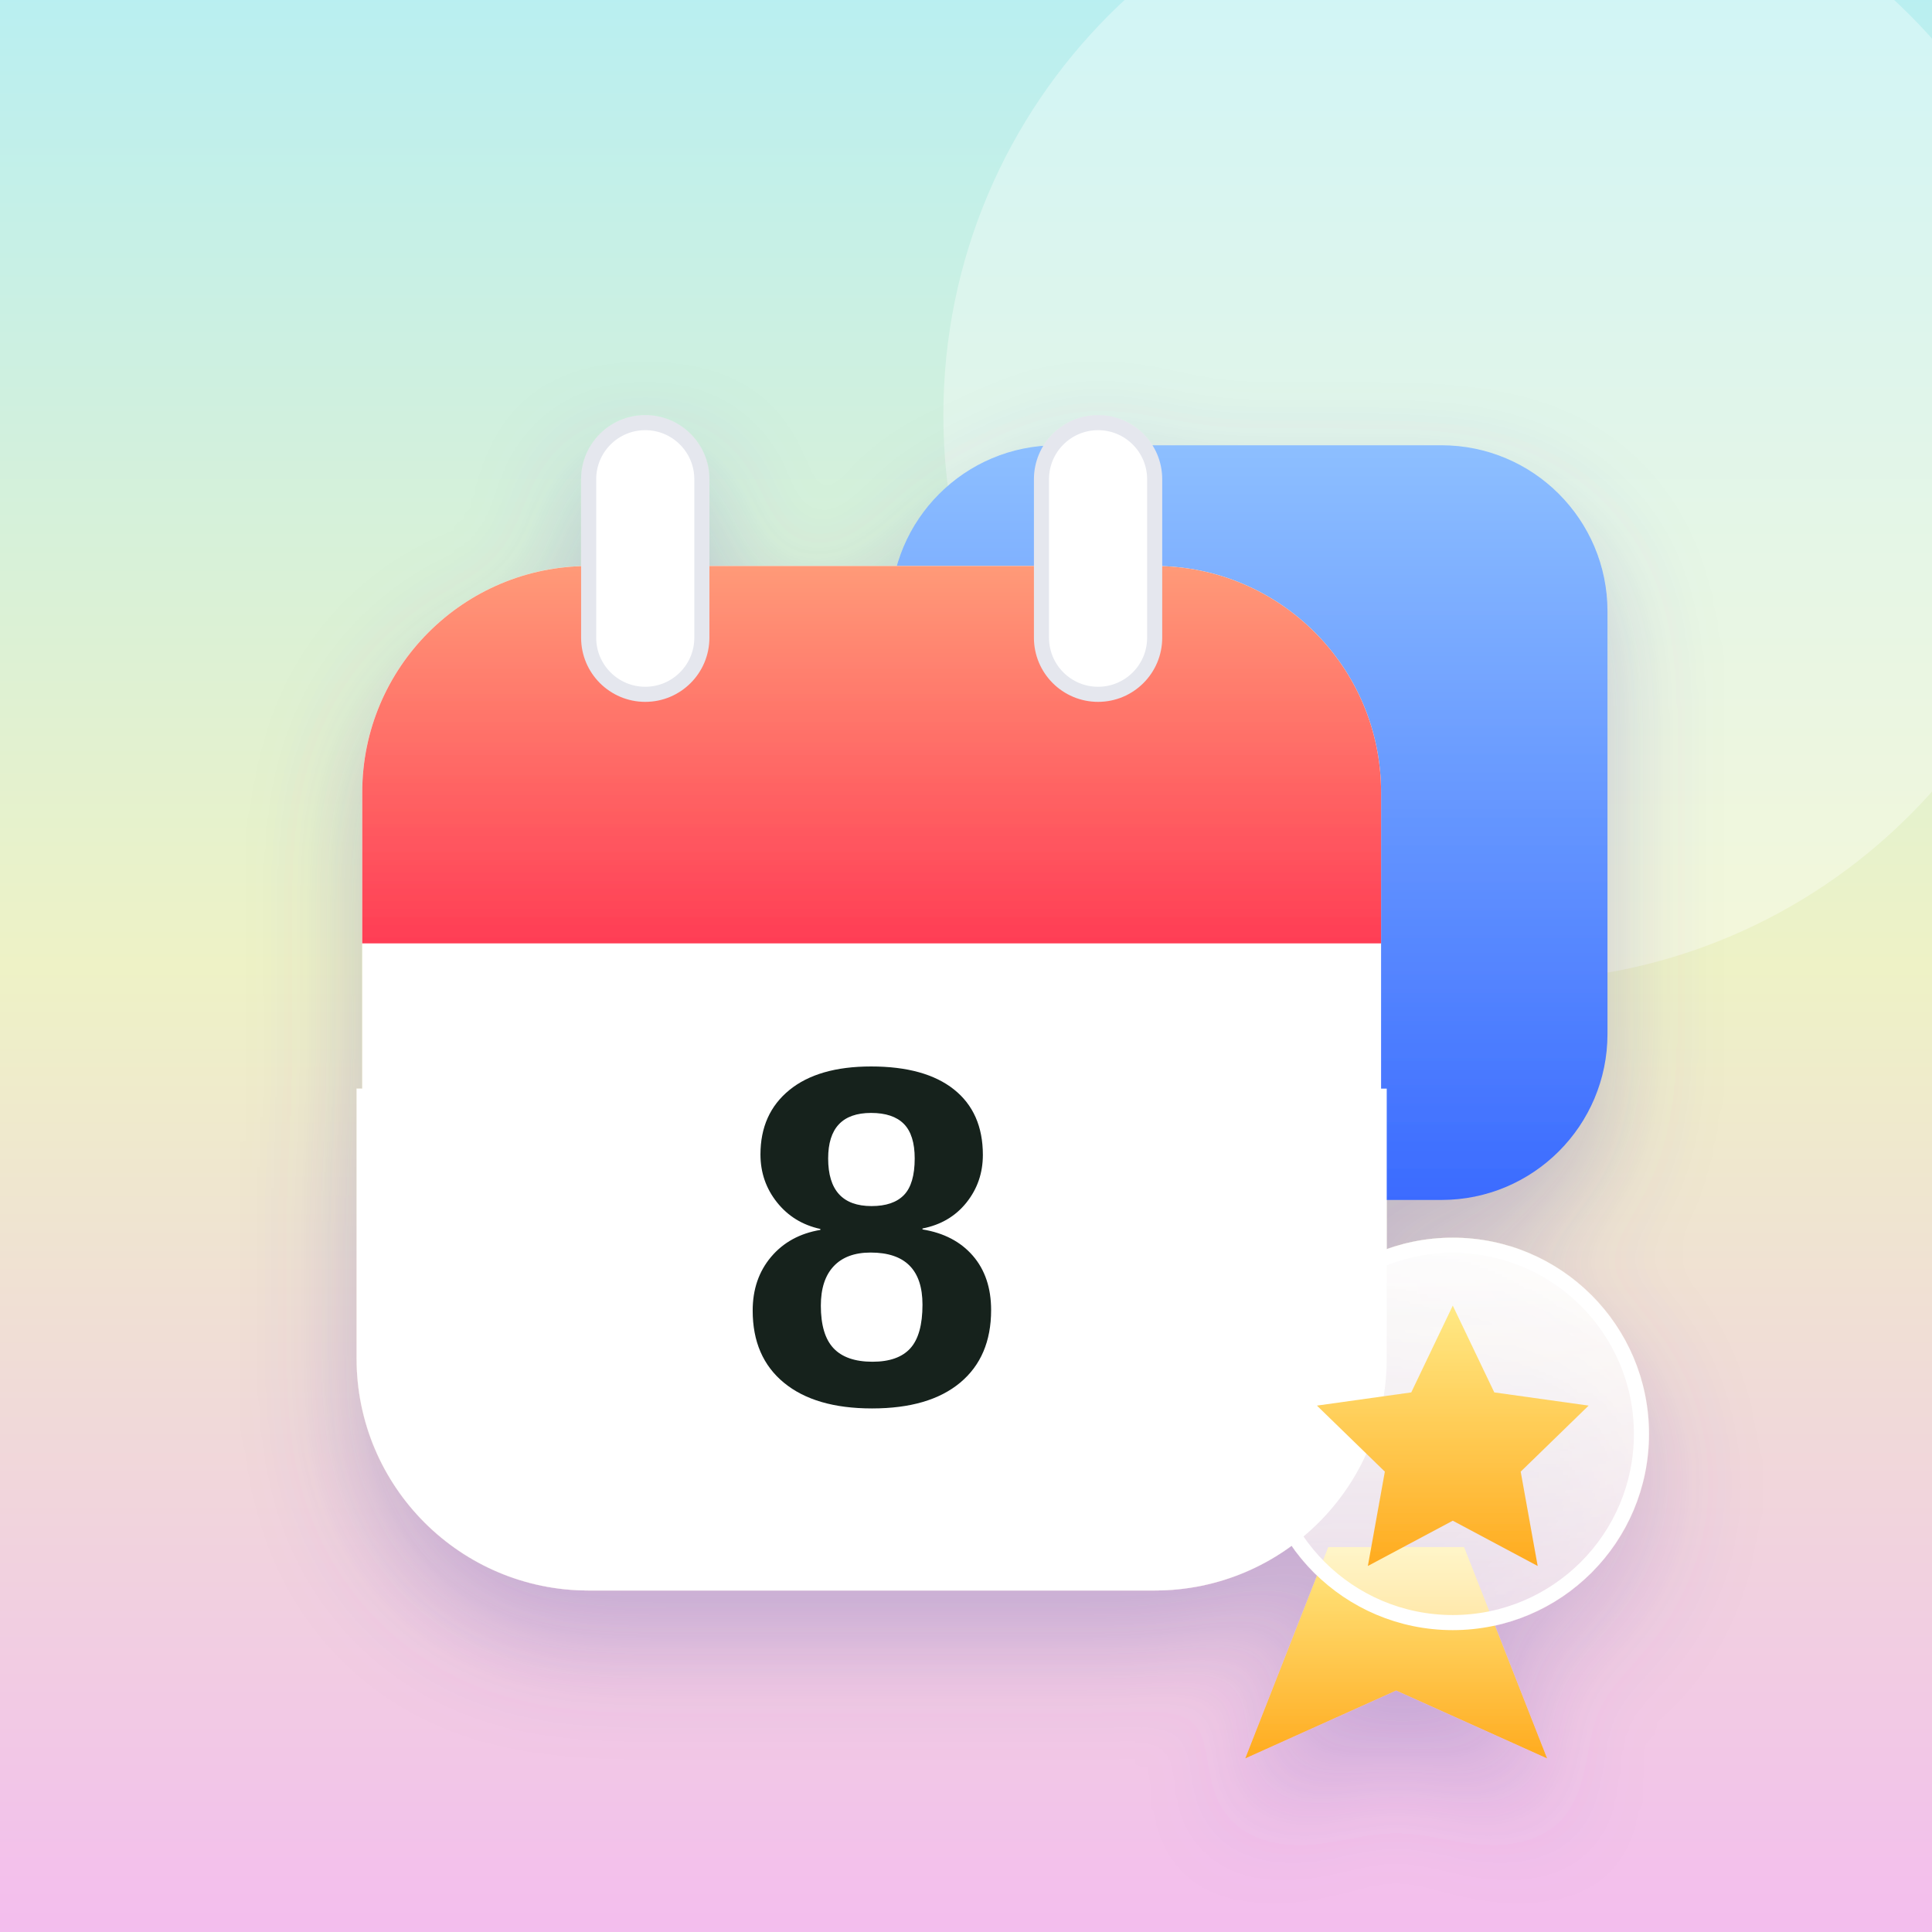
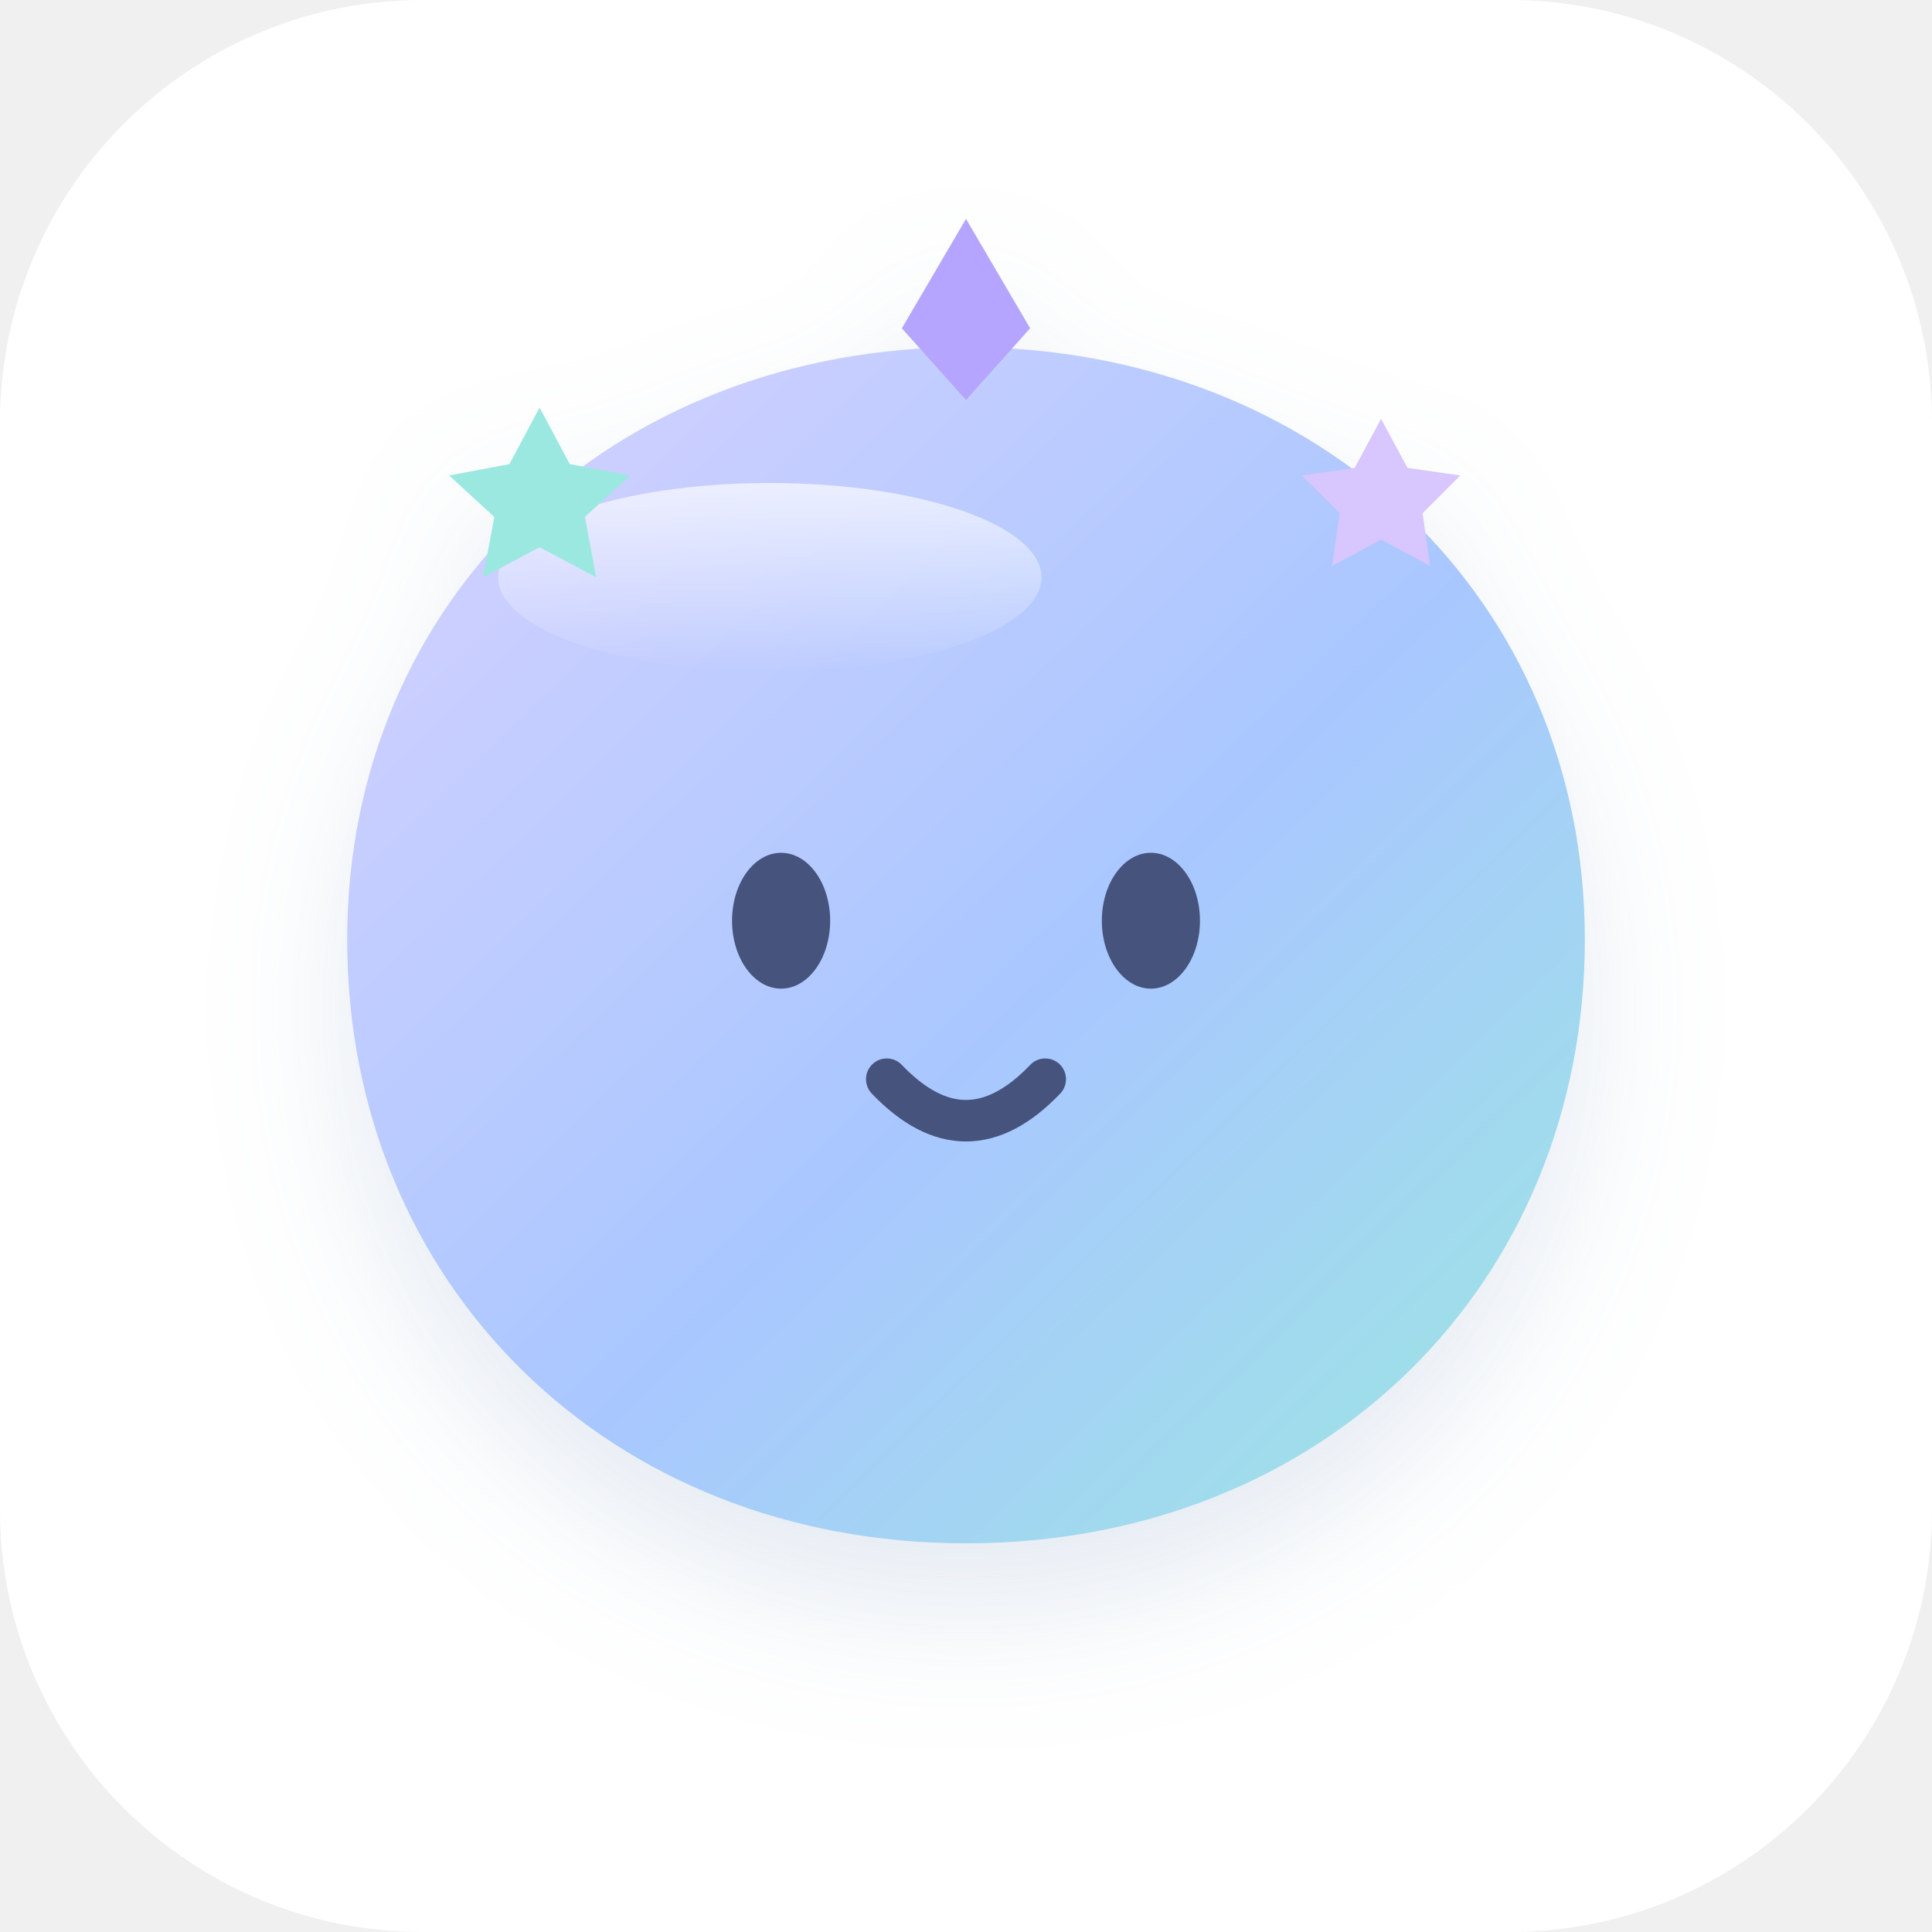
<svg xmlns="http://www.w3.org/2000/svg" viewBox="0 0 512 512">
  <defs>
-     <linearGradient id="bg" x1="0" y1="0" x2="0" y2="1">
-       <stop offset="0" stop-color="#b9eff1" />
-       <stop offset=".5" stop-color="#eef2c6" />
-       <stop offset="1" stop-color="#f3bdee" />
+     <linearGradient id="body" x1="0" y1="0" x2="1" y2="1">
+       <stop offset="0" stop-color="#d8d2ff" />
+       <stop offset=".55" stop-color="#a9c7ff" />
+       <stop offset="1" stop-color="#9be8e1" />
    </linearGradient>
-     <linearGradient id="r" x1="0" y1="0" x2="0" y2="1">
-       <stop offset="0" stop-color="#ff9a78" />
-       <stop offset="1" stop-color="#ff3d55" />
+     <linearGradient id="shine" x1="0" y1="0" x2="0" y2="1">
+       <stop offset="0" stop-color="#fff" stop-opacity=".9" />
+       <stop offset="1" stop-color="#fff" stop-opacity="0" />
    </linearGradient>
-     <linearGradient id="b" x1="0" y1="0" x2="0" y2="1">
-       <stop offset="0" stop-color="#8dbfff" />
-       <stop offset="1" stop-color="#3b6bff" />
-     </linearGradient>
-     <linearGradient id="y" x1="0" y1="0" x2="0" y2="1">
-       <stop offset="0" stop-color="#ffe985" />
-       <stop offset="1" stop-color="#ffab1f" />
-     </linearGradient>
-     <linearGradient id="w" x1="0" y1="0" x2="0" y2="1">
-       <stop offset="0" stop-color="#fff" stop-opacity=".95" />
-       <stop offset="1" stop-color="#fff" stop-opacity=".45" />
-     </linearGradient>
-     <filter id="s" x="-20%" y="-20%" width="140%" height="150%">
-       <feDropShadow dx="0" dy="14" stdDeviation="14" flood-color="#5a50b4" flood-opacity=".3" />
+     <filter id="shadow" x="-30%" y="-30%" width="160%" height="170%">
+       <feDropShadow dx="0" dy="18" stdDeviation="18" flood-color="#8ca3c8" flood-opacity=".22" />
    </filter>
  </defs>
-   <rect width="512" height="512" fill="url(#bg)" />
-   <circle cx="400" cy="110" r="150" fill="#fff" fill-opacity=".35" />
-   <g filter="url(#s)">
-     <rect x="236" y="118" width="190" height="200" rx="44" fill="url(#b)" />
-     <rect x="96" y="150" width="270" height="270" rx="60" fill="#fff" />
-     <path d="M96 210a60 60 0 0 1 60-60h150a60 60 0 0 1 60 60v40H96z" fill="url(#r)" />
-     <rect x="156" y="112" width="30" height="72" rx="15" fill="#fff" stroke="#e5e7ee" stroke-width="4" />
-     <rect x="276" y="112" width="30" height="72" rx="15" fill="#fff" stroke="#e5e7ee" stroke-width="4" />
-     <path d="M96 290h270v70a60 60 0 0 1-60 60H156a60 60 0 0 1-60-60z" fill="url(#w)" stroke="#fff" stroke-width="3" />
-     <text x="231" y="372" text-anchor="middle" font-size="128" font-weight="800" fill="#13211d" font-family="Arial,Helvetica,sans-serif">8</text>
-     <path d="M352 410l-22 56 40-18 40 18-22-56z" fill="url(#y)" />
-     <circle cx="385" cy="380" r="50" fill="url(#w)" stroke="#fff" stroke-width="4" />
-     <path d="M385 346l11 23 25 3.5-18 17.5 4.5 25-22.5-12-22.5 12 4.5-25-18-17.5 25-3.5z" fill="url(#y)" />
+   <rect width="512" height="512" rx="112" fill="#fff" />
+   <g filter="url(#shadow)">
+     <path d="M256 92c-94 0-164 67-164 157 0 91 69 160 164 160s164-69 164-160c0-90-70-157-164-157z" fill="url(#body)" />
+     <ellipse cx="204" cy="153" rx="72" ry="25" fill="url(#shine)" opacity=".75" />
+     <ellipse cx="207" cy="244" rx="13" ry="18" fill="#44527d" />
+     <ellipse cx="305" cy="244" rx="13" ry="18" fill="#44527d" />
+     <path d="M235 286q21 22 42 0" fill="none" stroke="#44527d" stroke-width="11" stroke-linecap="round" />
+     <path d="M256 58l17 29-17 19-17-19z" fill="#b5a5ff" />
+     <path d="M143 108l8 15 16 3-12 11 3 16-15-8-15 8 3-16-12-11 16-3z" fill="#9be8e1" />
+     <path d="M366 111l7 13 14 2-10 10 2 14-13-7-13 7 2-14-10-10 14-2z" fill="#d7c6ff" />
  </g>
</svg>
